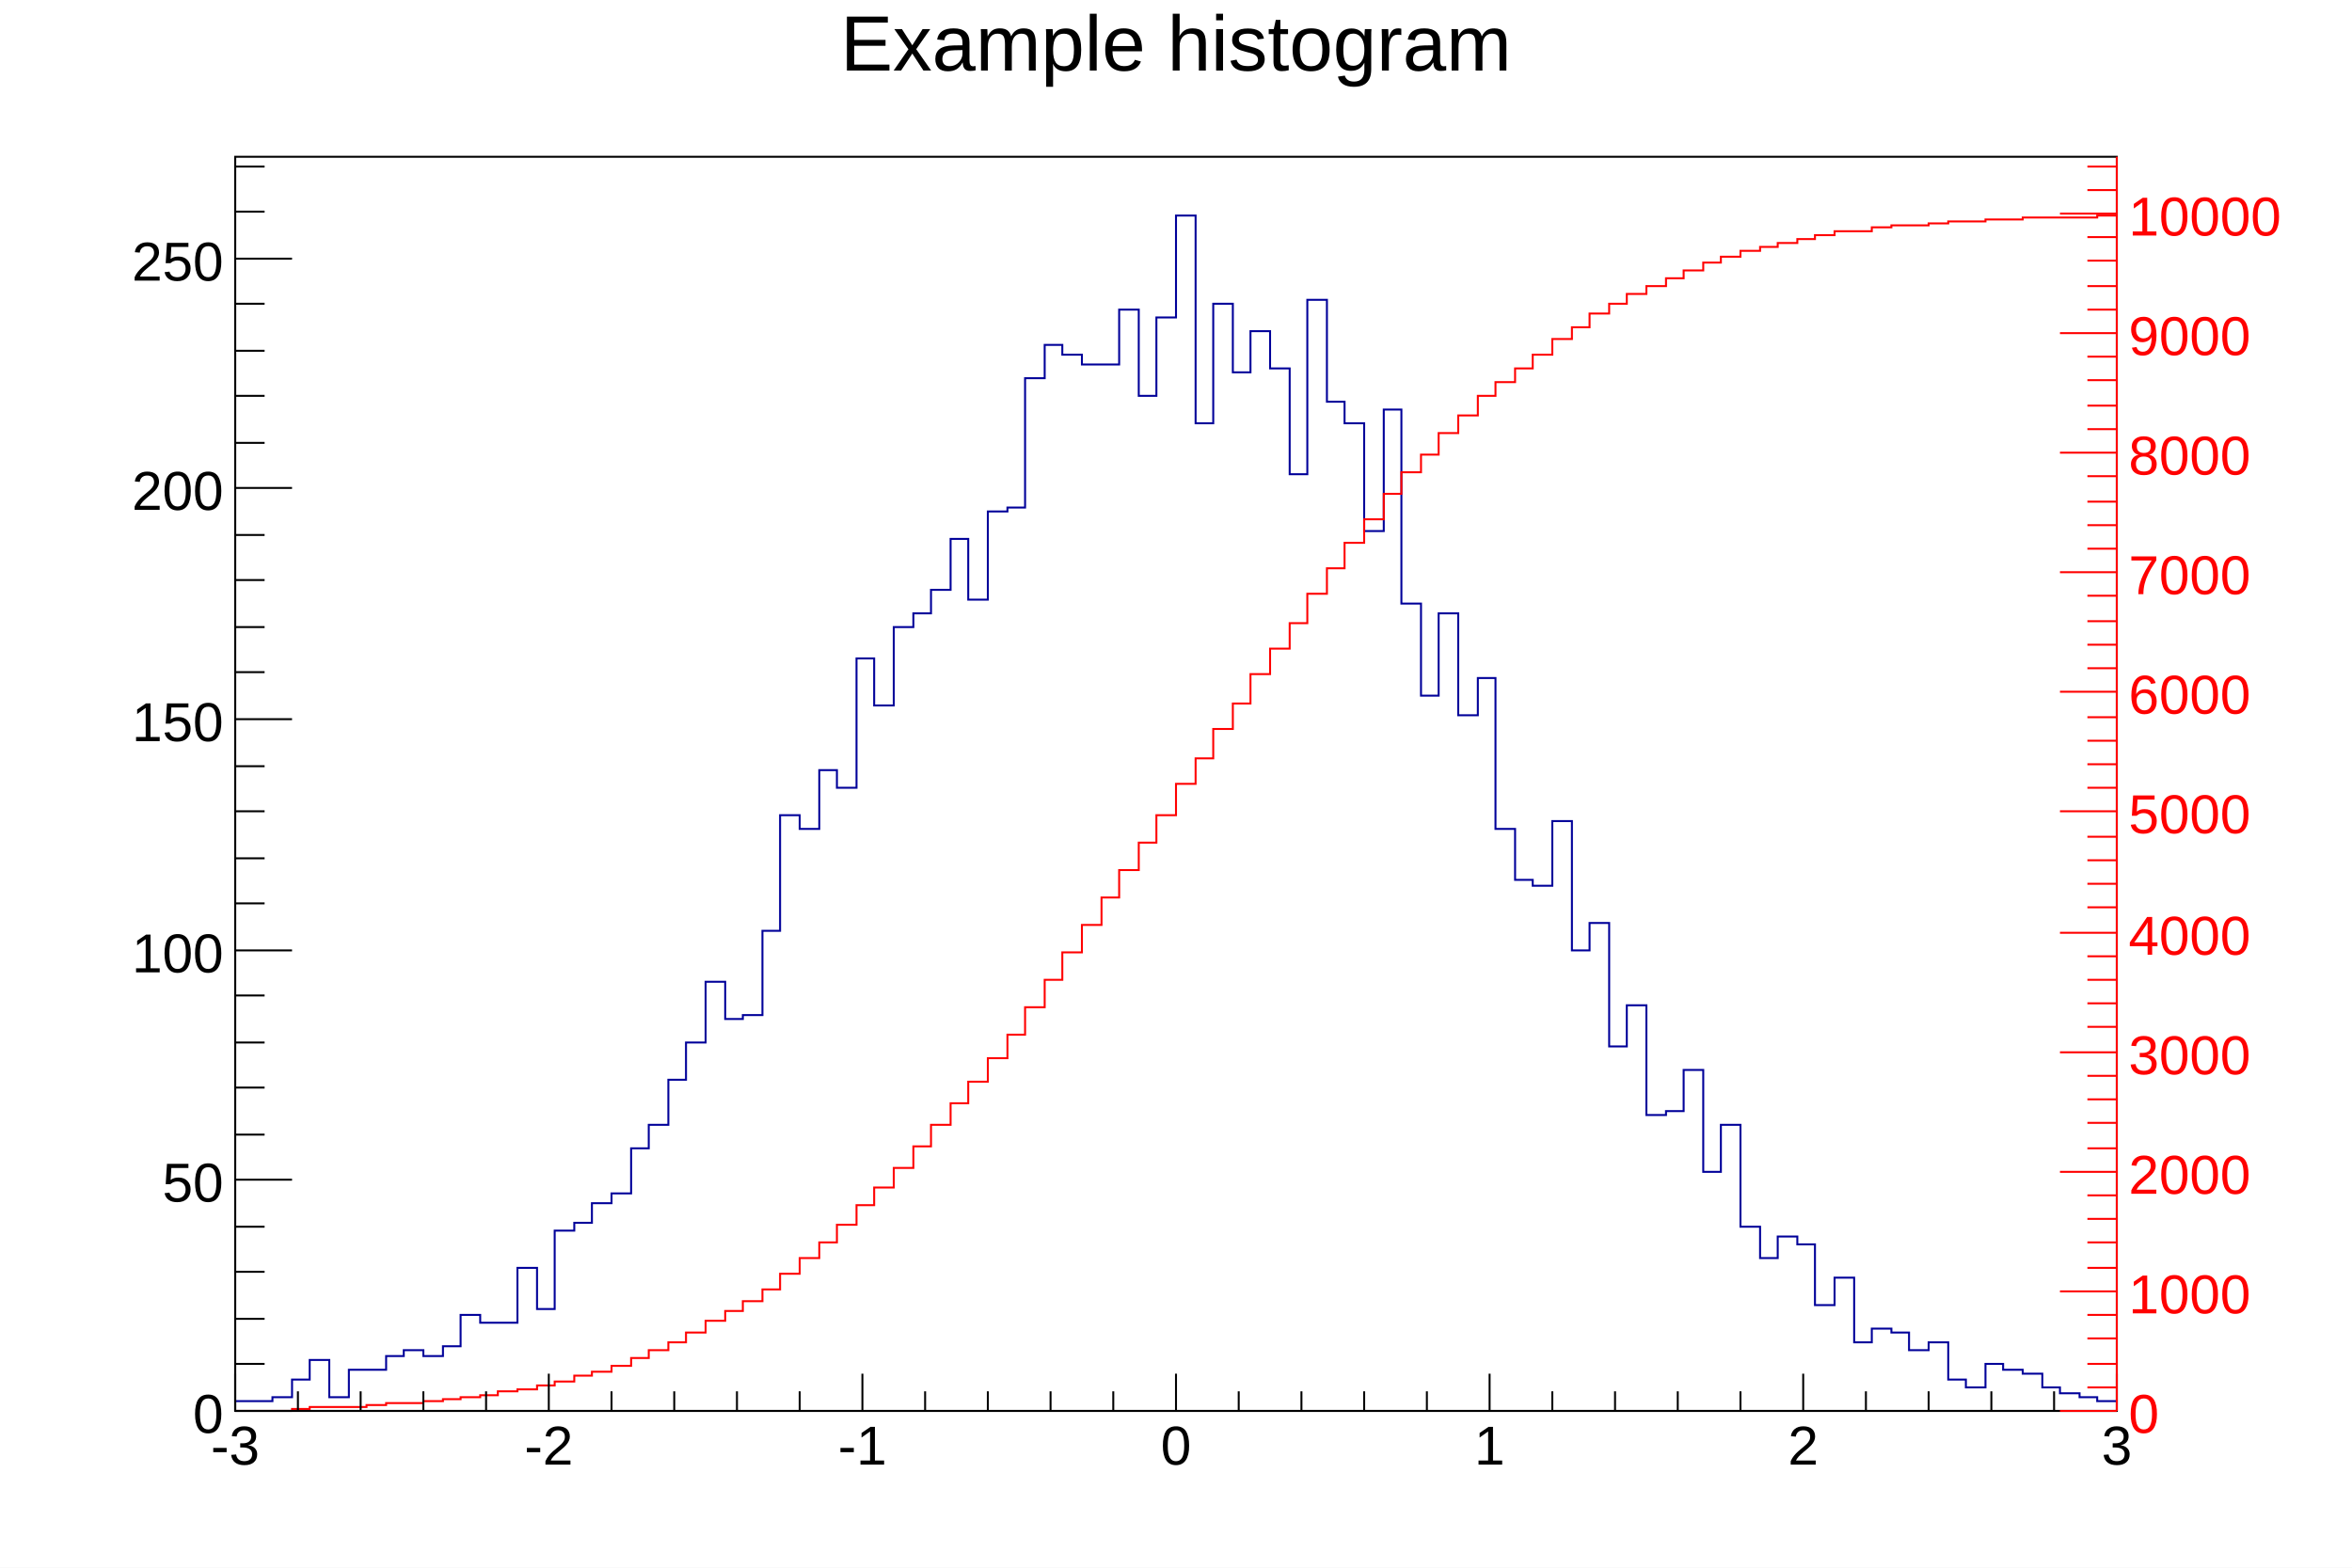
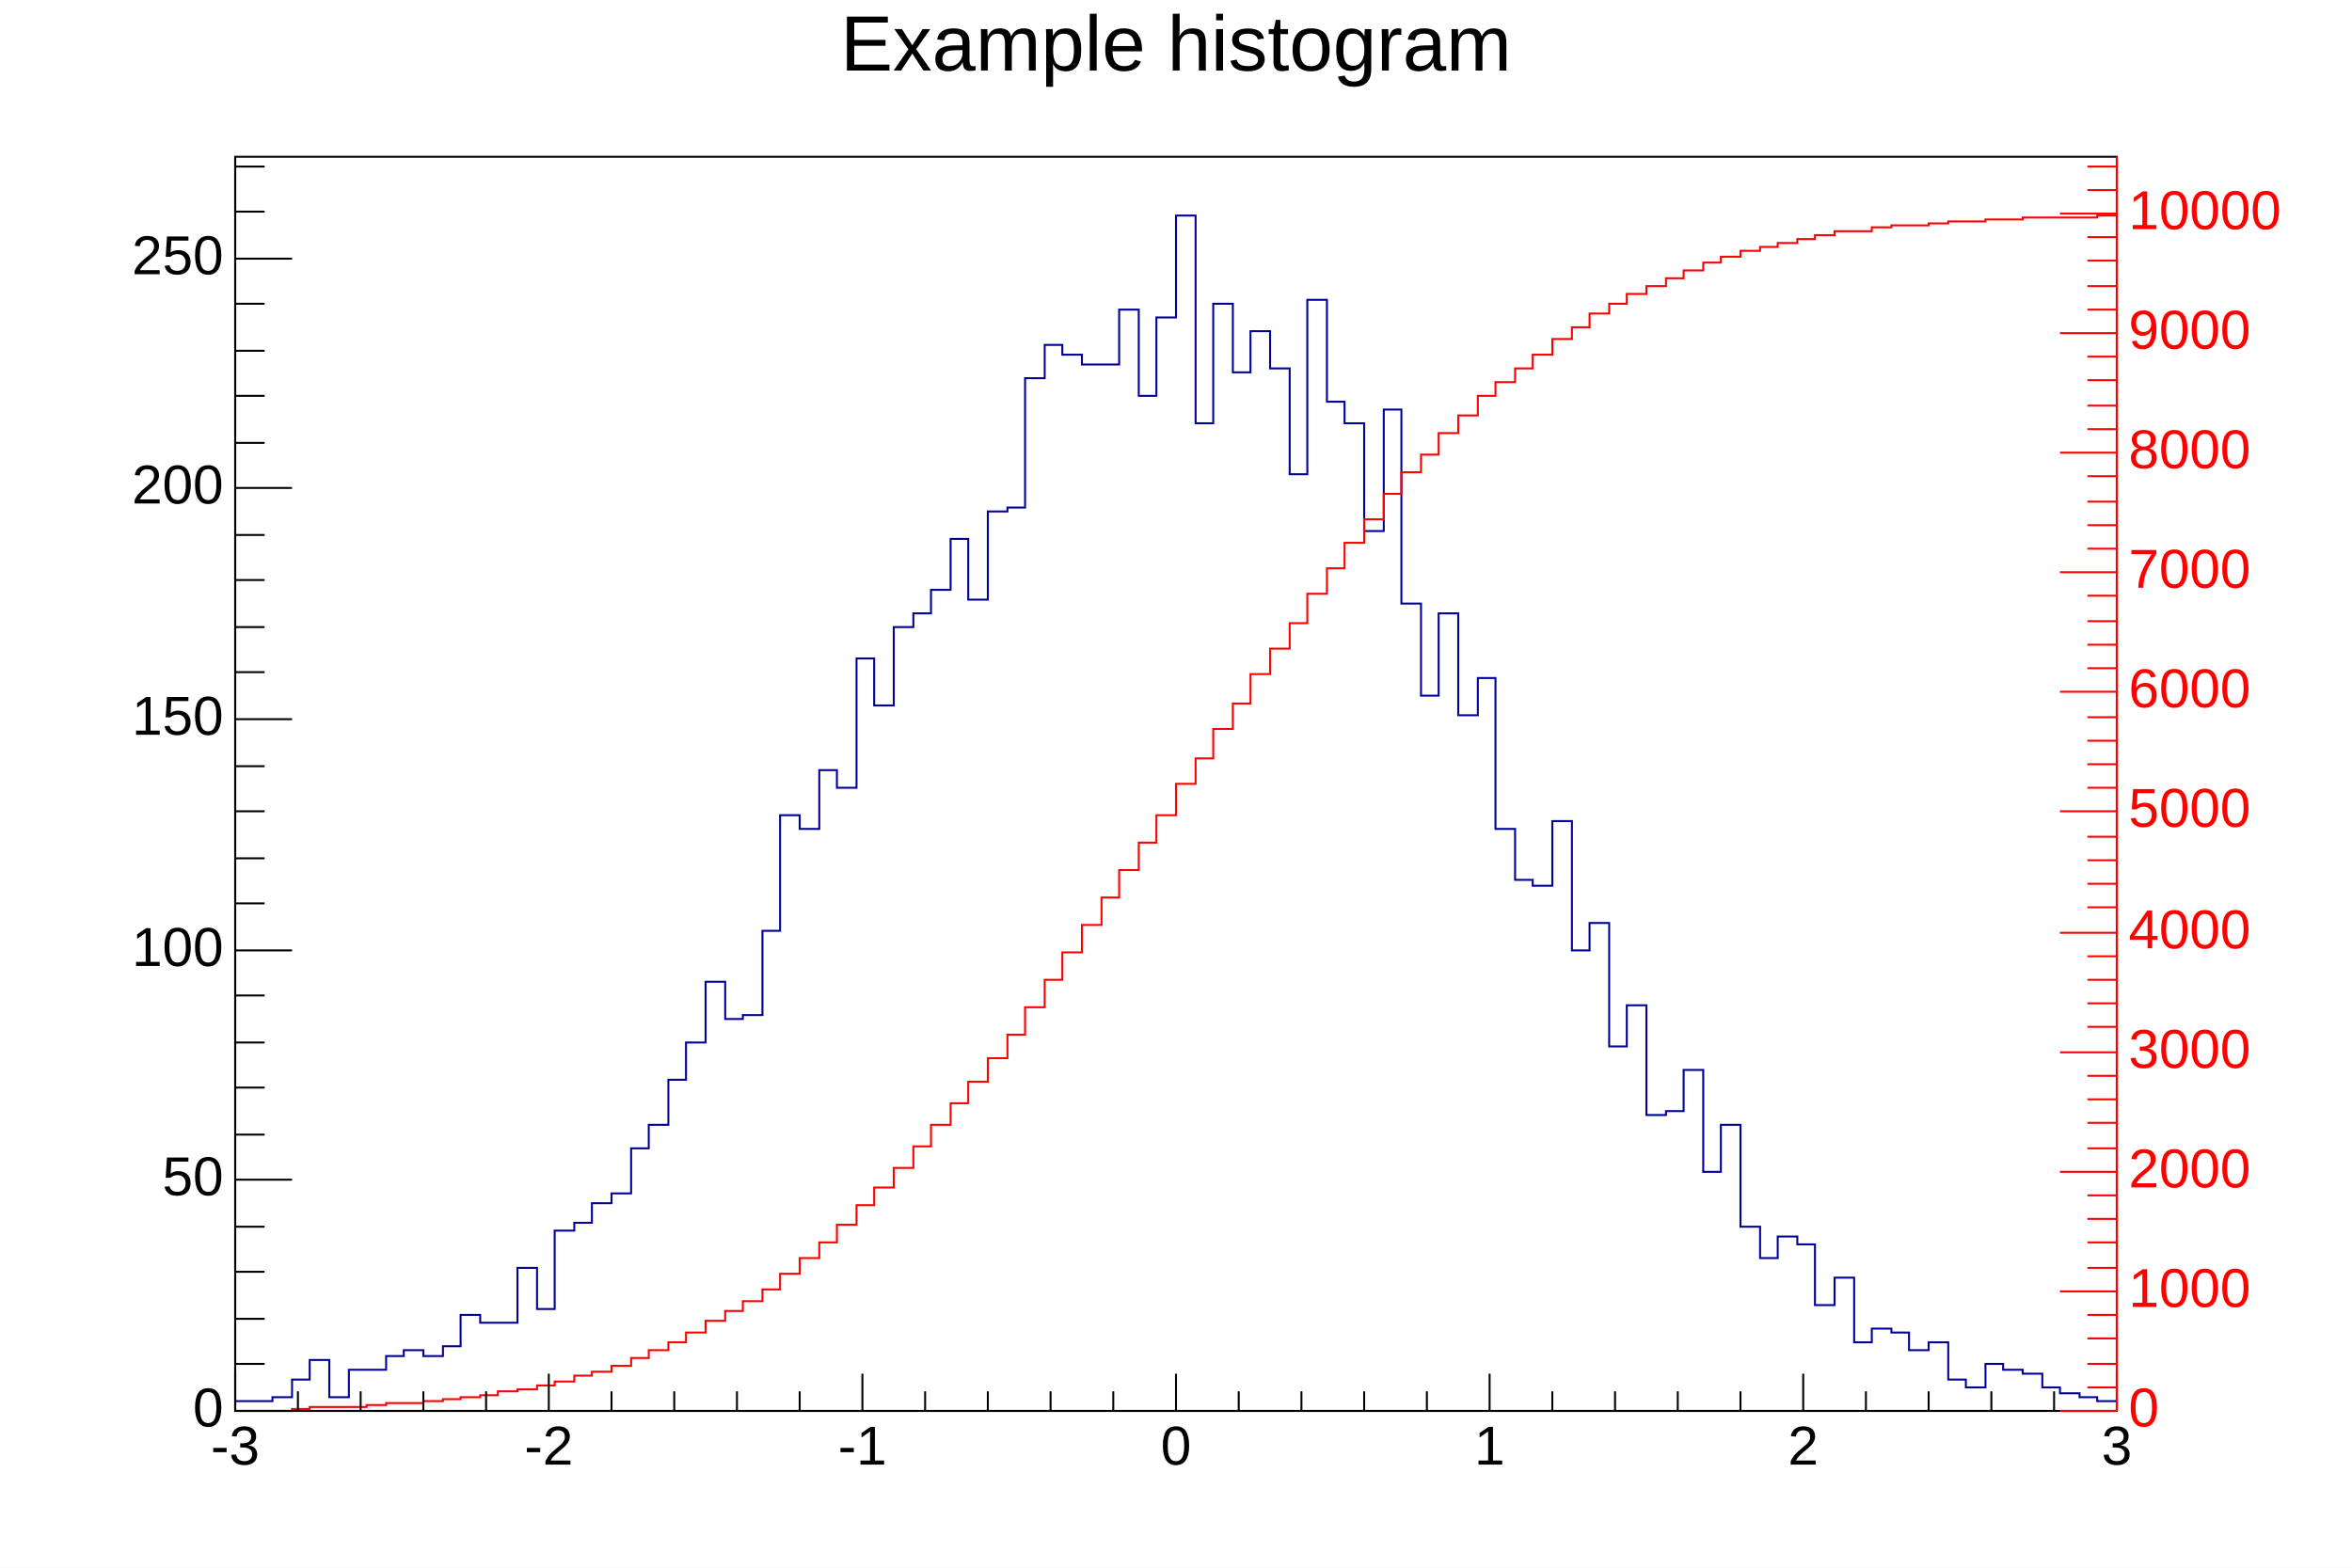
<svg xmlns="http://www.w3.org/2000/svg" width="1200" height="800" viewBox="0 0 1200 800" preserveAspectRatio="none">
  <path d="M0,0H1200V800H0Z" style="fill: white;" />
  <g>
    <g transform="translate(120,80)">
      <path d="M0,0H960V640H0Z" style="fill: white; stroke: black; stroke-width: 1;" />
      <svg x="0" y="0" overflow="hidden" width="960" height="640" viewBox="0 0 960 640">
        <g>
          <path d="M0,635h19v-2h10v-9h9v-10h10v19h10v-14h19v-7h9v-3h10v3h10v-5h9v-16h10v4h19v-28h10v21h9v-40h10v-4h9v-10h10v-5h10v-23h9v-12h10v-23h9v-19h10v-31h10v19h9v-2h10v-43h9v-59h10v7h10v-30h9v9h10v-66h9v24h10v-40h10v-7h9v-12h10v-26h9v31h10v-45h10v-2h9v-66h10v-17h9v5h10v5h19v-28h10v44h9v-40h10v-52h10v106h9v-61h10v35h9v-21h10v19h10v54h9v-89h10v52h9v11h10v55h10v-62h9v99h10v47h9v-42h10v52h10v-19h9v77h10v26h9v3h10v-33h10v66h9v-14h10v63h9v-21h10v56h10v-2h9v-21h10v52h9v-24h10v52h10v16h9v-11h10v4h9v31h10v-14h10v33h9v-7h10v2h9v9h10v-4h10v19h9v4h10v-12h9v3h10v2h10v7h9v3h10v2h9v2h10" style="stroke-linejoin: miter; stroke: #000099; stroke-width: 1; fill: none;" />
        </g>
        <g>
          <path d="M0,640h29v-1h9v-1h29v-1h10v-1h19v-1h10v-1h9v-1h10v-1h9v-2h10v-1h10v-2h9v-2h10v-3h9v-2h10v-3h10v-4h9v-4h10v-4h9v-5h10v-6h10v-5h9v-5h10v-6h9v-8h10v-8h10v-8h9v-9h10v-10h9v-9h10v-10h10v-11h9v-11h10v-11h9v-11h10v-12h10v-12h9v-14h10v-14h9v-14h10v-14h10v-14h9v-14h10v-14h9v-14h10v-16h10v-13h9v-15h10v-13h9v-15h10v-13h10v-13h9v-15h10v-13h9v-13h10v-12h10v-13h9v-11h10v-9h9v-11h10v-9h10v-10h9v-7h10v-7h9v-7h10v-8h10v-6h9v-7h10v-5h9v-5h10v-4h10v-4h9v-4h10v-4h9v-3h10v-3h10v-2h9v-2h10v-2h9v-2h10v-2h19v-2h10v-1h19v-1h10v-1h19v-1h19v-1h38v-1h10" style="stroke-linejoin: miter; stroke: #FF0000; stroke-width: 1; fill: none;" />
        </g>
      </svg>
      <g>
        <g transform="translate(0,640)">
          <path d="M0,0h960M0,-19V0M32,-10V0M64,-10V0M96,-10V0M128,-10V0M160,-19V0M192,-10V0M224,-10V0M256,-10V0M288,-10V0M320,-19V0M352,-10V0M384,-10V0M416,-10V0M448,-10V0M480,-19V0M512,-10V0M544,-10V0M576,-10V0M608,-10V0M640,-19V0M672,-10V0M704,-10V0M736,-10V0M768,-10V0M800,-19V0M832,-10V0M864,-10V0M896,-10V0M928,-10V0M960,-19V0" style="stroke: black; stroke-width: 1;" />
-           <g font-family="Arial" font-size="28" space="preserve" fill="black" text-anchor="middle">
-             <text dy=".8em" transform="translate(0,5)">
-        -3
-       </text>
-             <text dy=".8em" transform="translate(160,5)">
-        -2
-       </text>
-             <text dy=".8em" transform="translate(320,5)">
-        -1
-       </text>
-             <text dy=".8em" transform="translate(480,5)">
-        0
-       </text>
-             <text dy=".8em" transform="translate(640,5)">
-        1
-       </text>
-             <text dy=".8em" transform="translate(800,5)">
-        2
-       </text>
-             <text dy=".8em" transform="translate(960,5)">
-        3
-       </text>
+           <g font-family="Arial" font-size="28" xml:space="preserve" fill="black" text-anchor="middle">
+             <text dy=".8em" transform="translate(0,5)">-3</text>
+             <text dy=".8em" transform="translate(160,5)">-2</text>
+             <text dy=".8em" transform="translate(320,5)">-1</text>
+             <text dy=".8em" transform="translate(480,5)">0</text>
+             <text dy=".8em" transform="translate(640,5)">1</text>
+             <text dy=".8em" transform="translate(800,5)">2</text>
+             <text dy=".8em" transform="translate(960,5)">3</text>
          </g>
        </g>
        <g>
          <path d="M0,0v640M29,640H0M15,616H0M15,593H0M15,569H0M15,546H0M29,522H0M15,499H0M15,475H0M15,452H0M15,428H0M29,405H0M15,381H0M15,358H0M15,334H0M15,311H0M29,287H0M15,263H0M15,240H0M15,216H0M15,193H0M29,169H0M15,146H0M15,122H0M15,99H0M15,75H0M29,52H0M15,28H0M15,5H0" style="stroke: black; stroke-width: 1;" />
-           <g font-family="Arial" font-size="28" space="preserve" fill="black" text-anchor="end">
-             <text dy=".4em" transform="translate(-6,640)">
-        0
-       </text>
-             <text dy=".4em" transform="translate(-6,522)">
-        50
-       </text>
-             <text dy=".4em" transform="translate(-6,405)">
-        100
-       </text>
-             <text dy=".4em" transform="translate(-6,287)">
-        150
-       </text>
-             <text dy=".4em" transform="translate(-6,169)">
-        200
-       </text>
-             <text dy=".4em" transform="translate(-6,52)">
-        250
-       </text>
+           <g font-family="Arial" font-size="28" xml:space="preserve" fill="black" text-anchor="end">
+             <text dominant-baseline="middle" transform="translate(-6,640)">0</text>
+             <text dominant-baseline="middle" transform="translate(-6,522)">50</text>
+             <text dominant-baseline="middle" transform="translate(-6,405)">100</text>
+             <text dominant-baseline="middle" transform="translate(-6,287)">150</text>
+             <text dominant-baseline="middle" transform="translate(-6,169)">200</text>
+             <text dominant-baseline="middle" transform="translate(-6,52)">250</text>
          </g>
        </g>
        <g transform="translate(960)">
          <path d="M0,0v640M0,640H-29M0,628H-15M0,616H-15M0,603H-15M0,591H-15M0,579H-29M0,567H-15M0,554H-15M0,542H-15M0,530H-15M0,518H-29M0,506H-15M0,493H-15M0,481H-15M0,469H-15M0,457H-29M0,444H-15M0,432H-15M0,420H-15M0,408H-15M0,396H-29M0,383H-15M0,371H-15M0,359H-15M0,347H-15M0,334H-29M0,322H-15M0,310H-15M0,298H-15M0,286H-15M0,273H-29M0,261H-15M0,249H-15M0,237H-15M0,224H-15M0,212H-29M0,200H-15M0,188H-15M0,176H-15M0,163H-15M0,151H-29M0,139H-15M0,127H-15M0,114H-15M0,102H-15M0,90H-29M0,78H-15M0,66H-15M0,53H-15M0,41H-15M0,29H-29M0,17H-15M0,5H-15" style="stroke: #FF0000; stroke-width: 1;" />
-           <g font-family="Arial" font-size="28" space="preserve" fill="#FF0000" text-anchor="start">
-             <text dy=".4em" transform="translate(6,640)">
-        0
-       </text>
-             <text dy=".4em" transform="translate(6,579)">
-        1000
-       </text>
-             <text dy=".4em" transform="translate(6,518)">
-        2000
-       </text>
-             <text dy=".4em" transform="translate(6,457)">
-        3000
-       </text>
-             <text dy=".4em" transform="translate(6,396)">
-        4000
-       </text>
-             <text dy=".4em" transform="translate(6,334)">
-        5000
-       </text>
-             <text dy=".4em" transform="translate(6,273)">
-        6000
-       </text>
-             <text dy=".4em" transform="translate(6,212)">
-        7000
-       </text>
-             <text dy=".4em" transform="translate(6,151)">
-        8000
-       </text>
-             <text dy=".4em" transform="translate(6,90)">
-        9000
-       </text>
-             <text dy=".4em" transform="translate(6,29)">
-        10000
-       </text>
+           <g font-family="Arial" font-size="28" xml:space="preserve" fill="#FF0000" text-anchor="start">
+             <text dominant-baseline="middle" transform="translate(6,640)">0</text>
+             <text dominant-baseline="middle" transform="translate(6,579)">1000</text>
+             <text dominant-baseline="middle" transform="translate(6,518)">2000</text>
+             <text dominant-baseline="middle" transform="translate(6,457)">3000</text>
+             <text dominant-baseline="middle" transform="translate(6,396)">4000</text>
+             <text dominant-baseline="middle" transform="translate(6,334)">5000</text>
+             <text dominant-baseline="middle" transform="translate(6,273)">6000</text>
+             <text dominant-baseline="middle" transform="translate(6,212)">7000</text>
+             <text dominant-baseline="middle" transform="translate(6,151)">8000</text>
+             <text dominant-baseline="middle" transform="translate(6,90)">9000</text>
+             <text dominant-baseline="middle" transform="translate(6,29)">10000</text>
          </g>
        </g>
      </g>
    </g>
-     <g transform="translate(120,4)" font-family="Arial" font-size="40" space="preserve">
-       <text fill="black" text-anchor="middle" dy=".8em" transform="translate(480)">
-     Example histogram
-    </text>
+     <g transform="translate(120,4)" font-family="Arial" font-size="40" xml:space="preserve">
+       <text fill="black" text-anchor="middle" dy=".8em" transform="translate(480)">Example histogram</text>
    </g>
  </g>
</svg>
